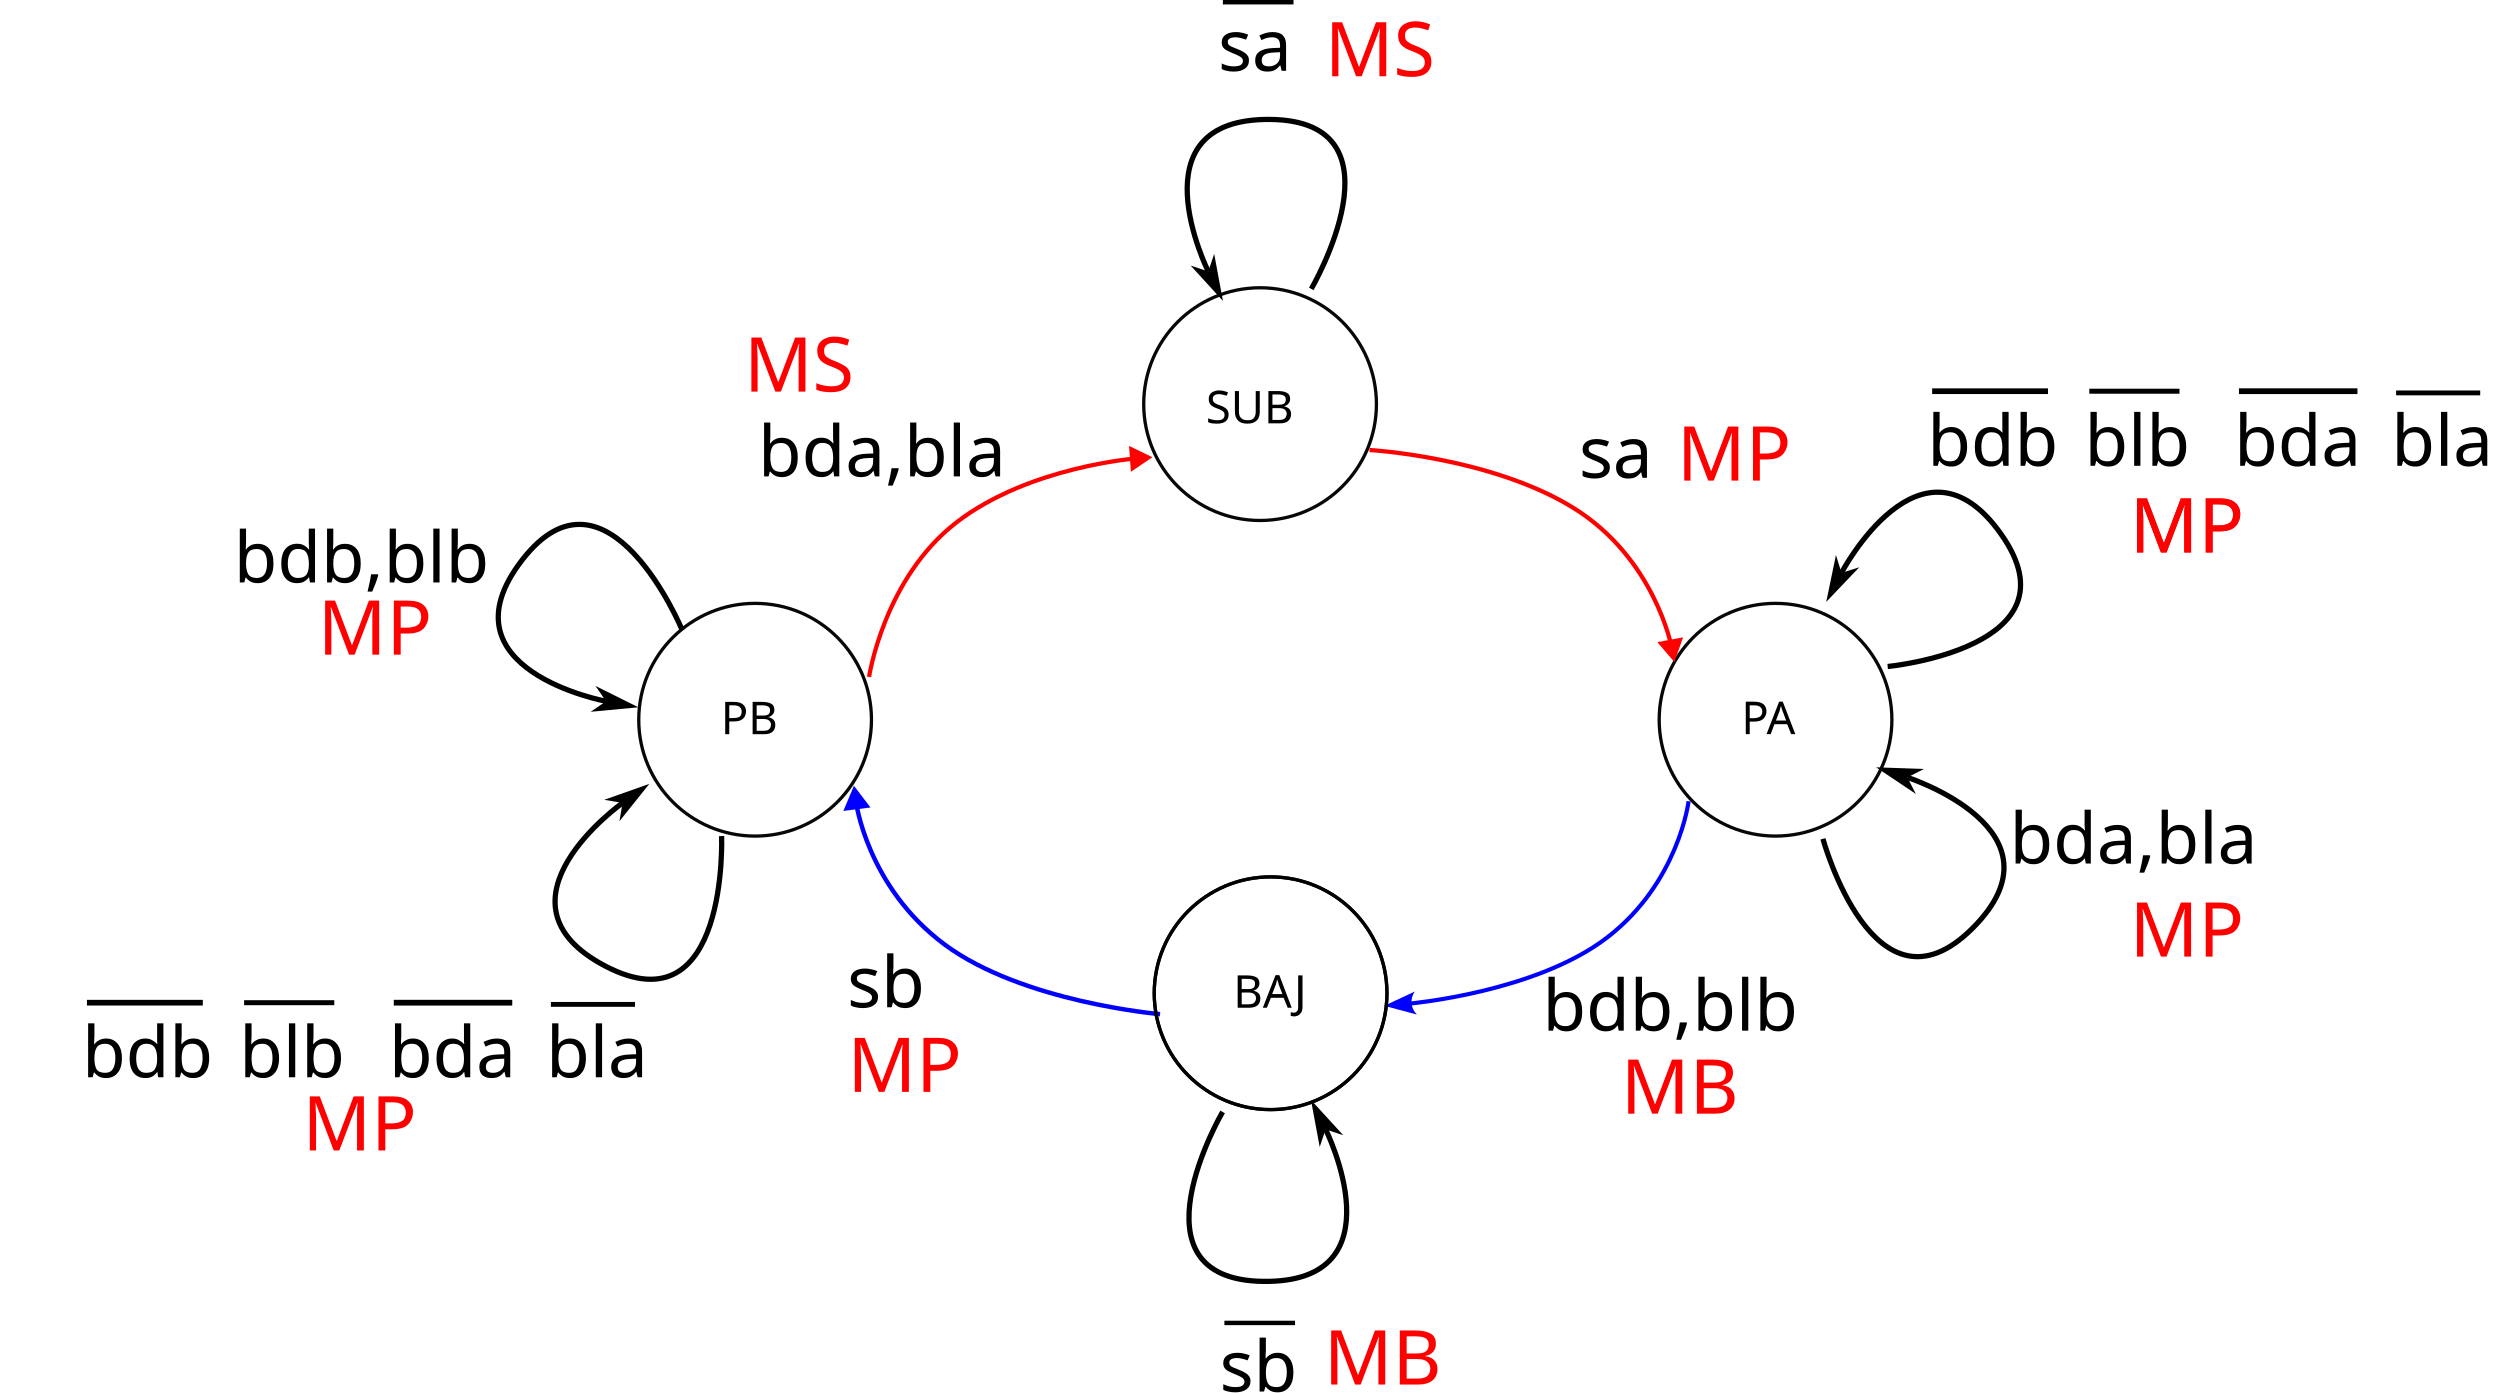
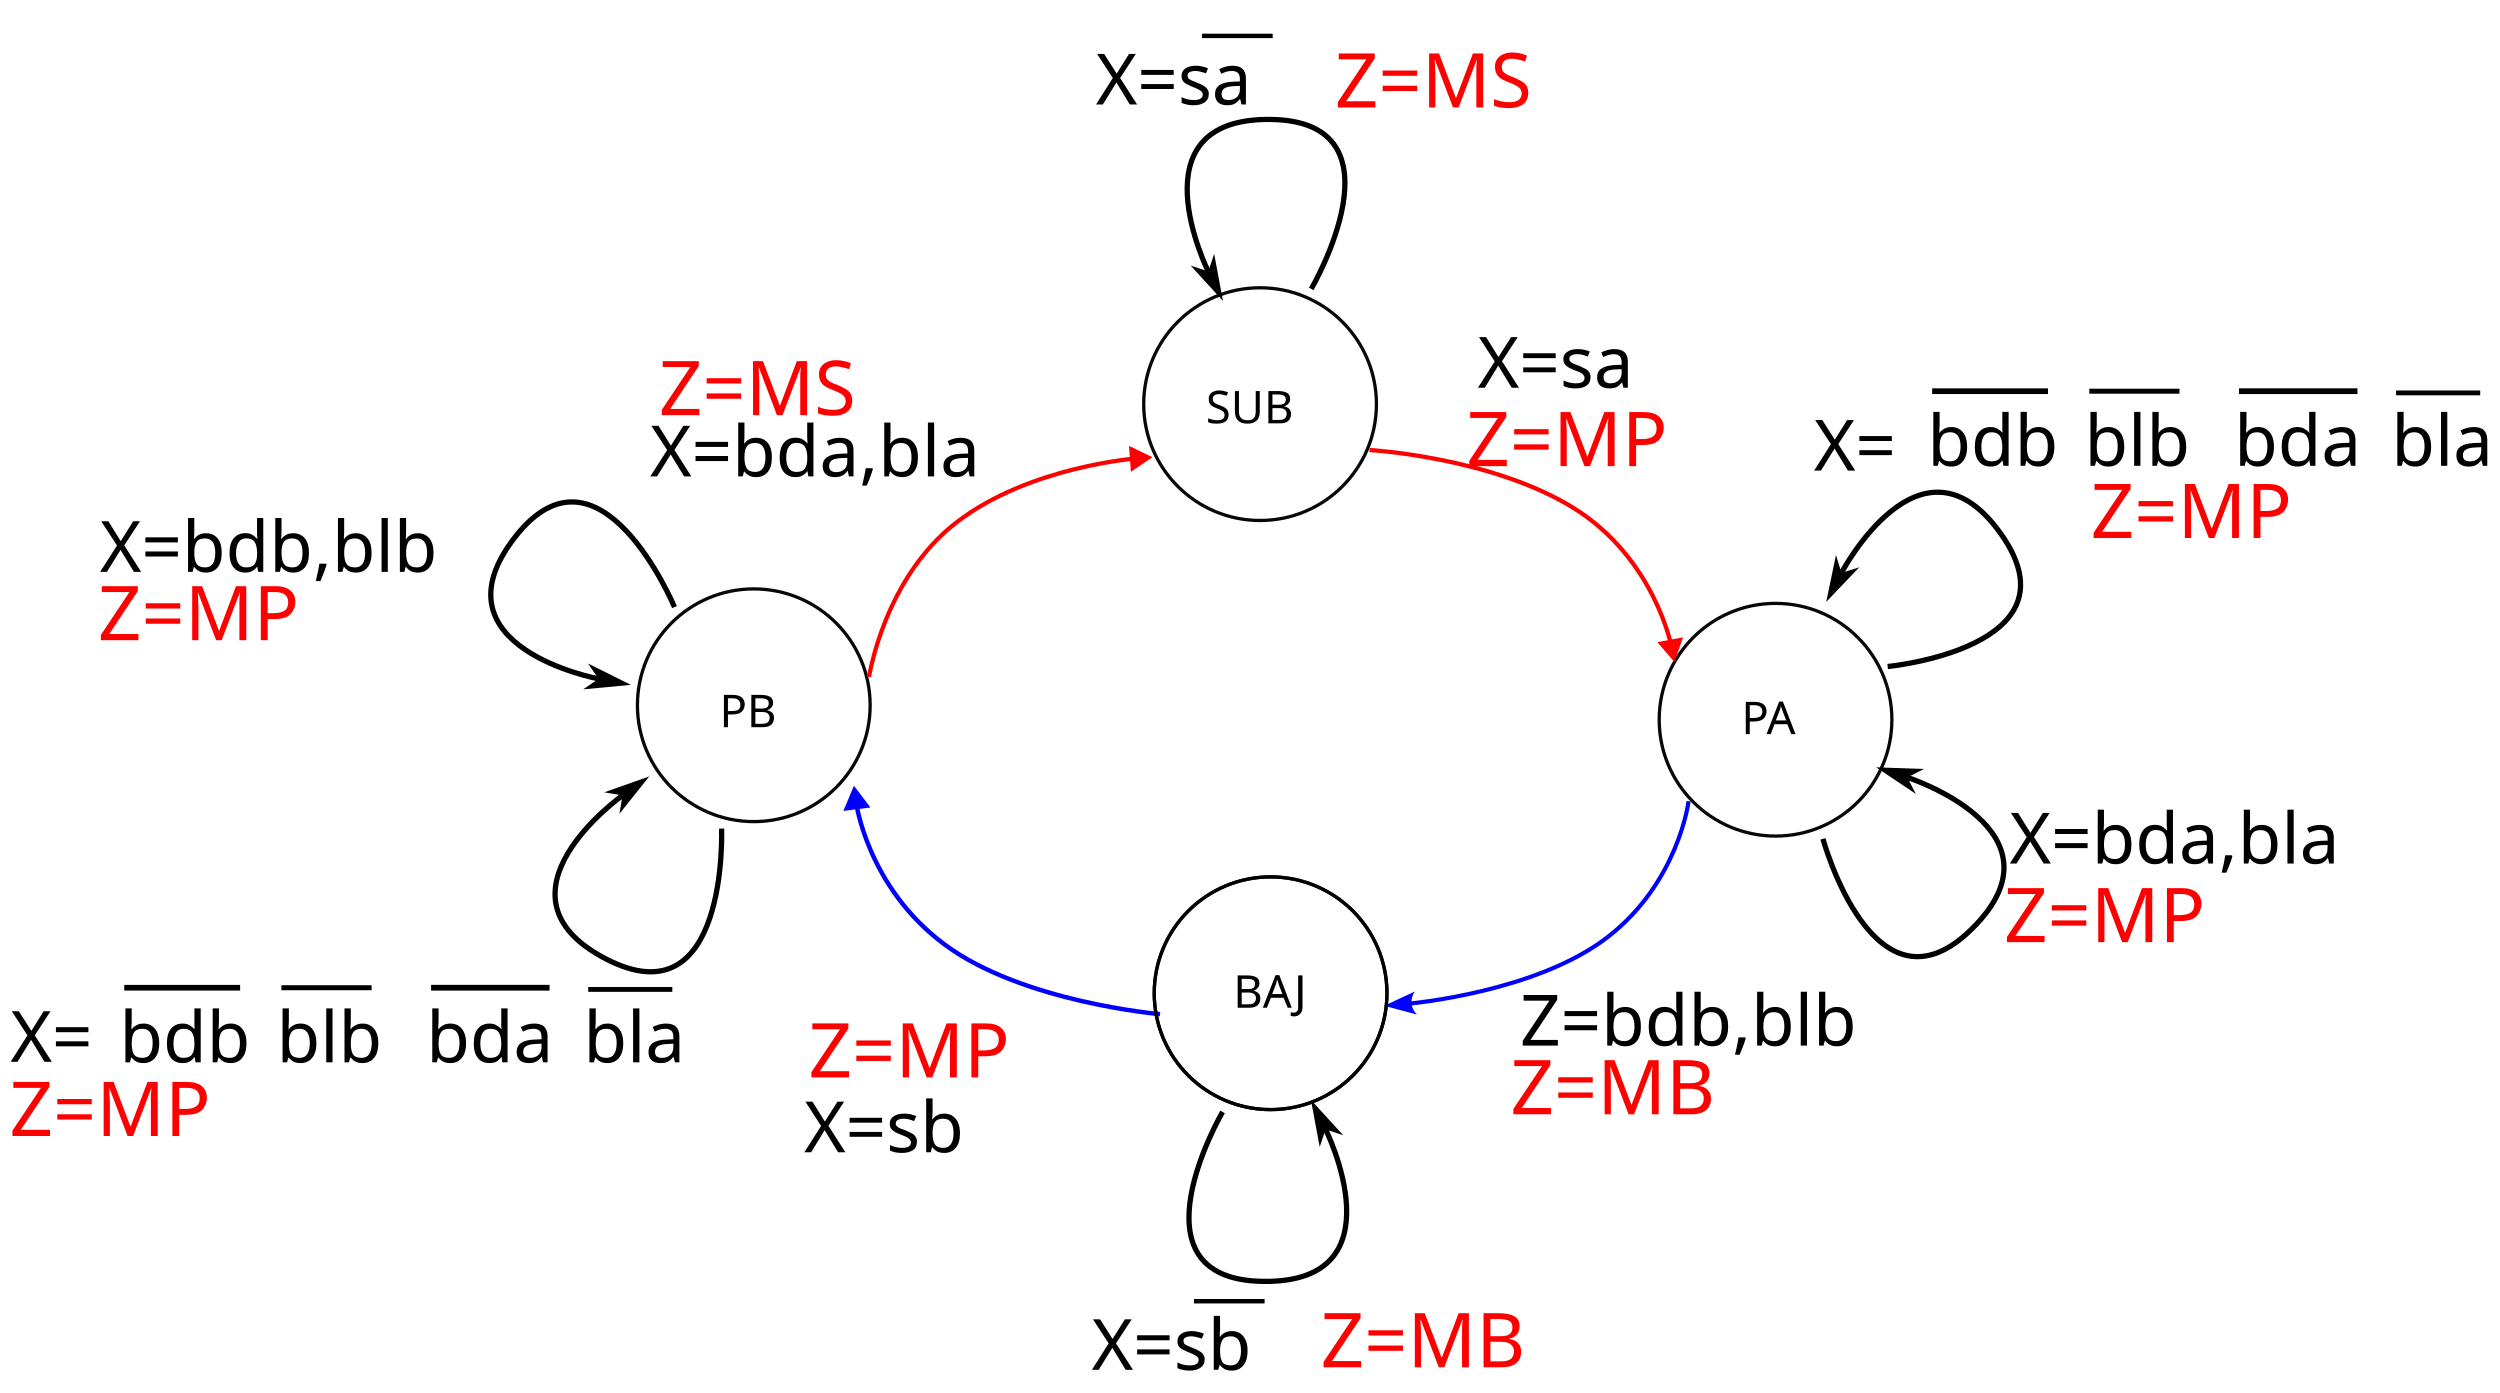
<svg xmlns="http://www.w3.org/2000/svg" width="176.783mm" height="98.472mm" viewBox="0 0 176.783 98.472" version="1.1" id="svg5">
  <defs id="defs2">
    <marker style="overflow:visible" id="marker2710" refX="0" refY="0" orient="auto-start-reverse" markerWidth="5.324" markerHeight="6.155" viewBox="0 0 5.324 6.155" preserveAspectRatio="xMidYMid">
      <path transform="scale(0.5)" style="fill:context-stroke;fill-rule:evenodd;stroke:context-stroke;stroke-width:1pt" d="M 5.77,0 -2.88,5 V -5 Z" id="path2708" />
    </marker>
    <marker style="overflow:visible" id="Arrow2" refX="0" refY="0" orient="auto-start-reverse" markerWidth="7.7" markerHeight="5.6" viewBox="0 0 7.7 5.6" preserveAspectRatio="xMidYMid">
      <path transform="scale(0.7)" d="M -2,-4 9,0 -2,4 c 2,-2.33 2,-5.66 0,-8 z" style="fill:context-stroke;fill-rule:evenodd;stroke:none" id="arrow2L" />
    </marker>
    <marker style="overflow:visible" id="TriangleStart" refX="0" refY="0" orient="auto-start-reverse" markerWidth="5.324" markerHeight="6.155" viewBox="0 0 5.324 6.155" preserveAspectRatio="xMidYMid">
      <path transform="scale(0.5)" style="fill:context-stroke;fill-rule:evenodd;stroke:context-stroke;stroke-width:1pt" d="M 5.77,0 -2.88,5 V -5 Z" id="path135" />
    </marker>
    <rect x="280.152" y="580.85" width="61.556" height="24.515" id="rect1485" />
    <rect x="128.553" y="702.914" width="115.713" height="38.465" id="rect1446" />
    <marker style="overflow:visible" id="Arrow1L" refX="0" refY="0" orient="auto-start-reverse" markerWidth="8.75" markerHeight="5" viewBox="0 0 8.75 5" preserveAspectRatio="xMidYMid">
      <path style="fill:context-stroke;fill-rule:evenodd;stroke:none" d="M 0,0 5,-5 -12.5,0 5,5 Z" id="arrow1L" transform="scale(-0.5)" />
    </marker>
-     <rect x="280.152" y="580.85" width="61.556" height="24.515" id="rect1499" />
+     <rect x="280.152" y="580.85" width="98.123" height="24.515" id="rect1499" />
    <rect x="128.553" y="702.914" width="115.713" height="38.465" id="rect2251" />
    <rect x="128.553" y="702.914" width="132.599" height="21.755" id="rect7275" />
-     <rect x="280.152" y="580.85" width="61.556" height="24.515" id="rect7757" />
+     <rect x="280.152" y="580.85" width="92.023" height="22.013" id="rect7757" />
    <rect x="128.553" y="702.914" width="140.944" height="38.465" id="rect7808" />
  </defs>
  <g id="layer1" transform="translate(-8.257693,-95.24481)">
-     <g id="g403" transform="matrix(1.405803,0,0,1.405803,29.87001,-42.42285)">
-       <circle style="opacity:1;vector-effect:none;fill:none;fill-opacity:0.999;fill-rule:evenodd;stroke:#000000;stroke-width:0.166;stroke-linecap:butt;stroke-linejoin:miter;stroke-miterlimit:4;stroke-dasharray:none;stroke-dashoffset:0;stroke-opacity:0.972" id="path234" cx="22.609" cy="134.131" r="5.853" />
-       <text xml:space="preserve" style="font-style:normal;font-weight:normal;font-size:2.283px;line-height:1.25;font-family:sans-serif;letter-spacing:0px;word-spacing:0px;fill:#000000;fill-opacity:1;stroke:none;stroke-width:0.143" x="20.888" y="134.857" id="text290">
-         <tspan id="tspan288" style="stroke-width:0.143" x="20.888" y="134.857">PB</tspan>
+     <g id="g403" transform="matrix(1.405803,0,0,1.405803,27.13086,-43.44591)">
+       <circle style="opacity:1;vector-effect:none;fill:none;fill-opacity:0.999;fill-rule:evenodd;stroke:#000000;stroke-width:0.166;stroke-linecap:butt;stroke-linejoin:miter;stroke-miterlimit:4;stroke-dasharray:none;stroke-dashoffset:0;stroke-opacity:0.972" id="path234" cx="24.491" cy="134.131" r="5.853" />
+       <text xml:space="preserve" style="font-style:normal;font-weight:normal;font-size:2.283px;line-height:1.25;font-family:sans-serif;letter-spacing:0px;word-spacing:0px;fill:#000000;fill-opacity:1;stroke:none;stroke-width:0.143" x="22.77" y="135.234" id="text290">
+         <tspan id="tspan288" style="stroke-width:0.143" x="22.77" y="135.234">PB</tspan>
      </text>
-       <text xml:space="preserve" style="font-style:normal;font-weight:normal;font-size:3.81px;line-height:1.25;font-family:sans-serif;letter-spacing:0px;word-spacing:0px;fill:#000000;fill-opacity:1;stroke:none;stroke-width:0.238" x="0.604" y="130.862" id="text4760">
-         <tspan id="tspan4758" style="fill:#ff0000;stroke-width:0.238" x="0.604" y="130.862">MP</tspan>
+       <text xml:space="preserve" style="font-style:normal;font-weight:normal;font-size:3.81px;line-height:1.25;font-family:sans-serif;letter-spacing:0px;word-spacing:0px;fill:#000000;fill-opacity:1;stroke:none;stroke-width:0.238" x="-8.491" y="130.862" id="text4760">
+         <tspan id="tspan4758" style="fill:#ff0000;stroke-width:0.238" x="-8.491" y="130.862">Z=MP</tspan>
      </text>
      <text xml:space="preserve" style="font-style:normal;font-weight:normal;font-size:3.81px;line-height:1.25;font-family:sans-serif;letter-spacing:0px;word-spacing:0px;fill:#000000;fill-opacity:1;stroke:none;stroke-width:0.238" x="27.25" y="152.852" id="text4768">
-         <tspan id="tspan4766" style="fill:#ff0000;stroke-width:0.238" x="27.25" y="152.852">MP</tspan>
+         <tspan id="tspan4766" style="fill:#ff0000;stroke-width:0.238" x="27.25" y="152.852">Z=MP</tspan>
      </text>
-       <text xml:space="preserve" style="font-style:normal;font-weight:normal;font-size:3.81px;line-height:1.25;font-family:sans-serif;letter-spacing:0px;word-spacing:0px;fill:#000000;fill-opacity:1;stroke:none;stroke-width:0.238" x="68.974" y="122.099" id="text4772">
-         <tspan id="tspan4770" style="fill:#ff0000;stroke-width:0.238" x="68.974" y="122.099">MP</tspan>
+       <text xml:space="preserve" style="font-style:normal;font-weight:normal;font-size:3.81px;line-height:1.25;font-family:sans-serif;letter-spacing:0px;word-spacing:0px;fill:#000000;fill-opacity:1;stroke:none;stroke-width:0.238" x="60.338" y="122.099" id="text4772">
+         <tspan id="tspan4770" style="fill:#ff0000;stroke-width:0.238" x="60.338" y="122.099">Z=MP</tspan>
      </text>
      <text xml:space="preserve" style="font-style:normal;font-weight:normal;font-size:3.81px;line-height:1.25;font-family:sans-serif;letter-spacing:0px;word-spacing:0px;fill:#000000;fill-opacity:1;stroke:none;stroke-width:0.238" x="91.748" y="125.717" id="text4776">
-         <tspan id="tspan4774" style="fill:#ff0000;stroke-width:0.238" x="91.748" y="125.717">MP</tspan>
+         <tspan id="tspan4774" style="fill:#ff0000;stroke-width:0.238" x="91.748" y="125.717">Z=MP</tspan>
      </text>
-       <text xml:space="preserve" style="font-style:normal;font-weight:normal;font-size:3.81px;line-height:1.25;font-family:sans-serif;letter-spacing:0px;word-spacing:0px;fill:#000000;fill-opacity:1;stroke:none;stroke-width:0.238" x="91.748" y="125.717" id="text4780">
-         <tspan id="tspan4778" style="fill:#ff0000;stroke-width:0.238" x="91.748" y="125.717">MP</tspan>
+       <text xml:space="preserve" style="font-style:normal;font-weight:normal;font-size:3.81px;line-height:1.25;font-family:sans-serif;letter-spacing:0px;word-spacing:0px;fill:#000000;fill-opacity:1;stroke:none;stroke-width:0.238" x="87.388" y="146.043" id="text4784">
+         <tspan id="tspan4782" style="fill:#ff0000;stroke-width:0.238" x="87.388" y="146.043">Z=MP</tspan>
      </text>
-       <text xml:space="preserve" style="font-style:normal;font-weight:normal;font-size:3.81px;line-height:1.25;font-family:sans-serif;letter-spacing:0px;word-spacing:0px;fill:#000000;fill-opacity:1;stroke:none;stroke-width:0.238" x="91.748" y="146.043" id="text4784">
-         <tspan id="tspan4782" style="fill:#ff0000;stroke-width:0.238" x="91.748" y="146.043">MP</tspan>
+       <text xml:space="preserve" style="font-style:normal;font-weight:normal;font-size:3.81px;line-height:1.25;font-family:sans-serif;letter-spacing:0px;word-spacing:0px;fill:#000000;fill-opacity:1;stroke:none;stroke-width:0.238" x="62.56" y="154.701" id="text4788">
+         <tspan id="tspan4786" style="fill:#ff0000;stroke-width:0.238" x="62.56" y="154.701">Z=MB</tspan>
      </text>
-       <text xml:space="preserve" style="font-style:normal;font-weight:normal;font-size:3.81px;line-height:1.25;font-family:sans-serif;letter-spacing:0px;word-spacing:0px;fill:#000000;fill-opacity:1;stroke:none;stroke-width:0.238" x="66.151" y="153.948" id="text4788">
-         <tspan id="tspan4786" style="fill:#ff0000;stroke-width:0.238" x="66.151" y="153.948">MB</tspan>
+       <text xml:space="preserve" style="font-style:normal;font-weight:normal;font-size:3.81px;line-height:1.25;font-family:sans-serif;letter-spacing:0px;word-spacing:0px;fill:#000000;fill-opacity:1;stroke:none;stroke-width:0.238" x="19.724" y="119.542" id="text4792">
+         <tspan id="tspan4790" style="fill:#ff0000;stroke-width:0.238" x="19.724" y="119.542">Z=MS</tspan>
      </text>
-       <text xml:space="preserve" style="font-style:normal;font-weight:normal;font-size:3.81px;line-height:1.25;font-family:sans-serif;letter-spacing:0px;word-spacing:0px;fill:#000000;fill-opacity:1;stroke:none;stroke-width:0.238" x="22.046" y="117.627" id="text4792">
-         <tspan id="tspan4790" style="fill:#ff0000;stroke-width:0.238" x="22.046" y="117.627">MS</tspan>
+       <text xml:space="preserve" style="font-style:normal;font-weight:normal;font-size:3.81px;line-height:1.25;font-family:sans-serif;letter-spacing:0px;word-spacing:0px;fill:#000000;fill-opacity:1;stroke:none;stroke-width:0.238" x="53.728" y="104.065" id="text4796">
+         <tspan id="tspan4794" style="fill:#ff0000;stroke-width:0.238" x="53.728" y="104.065">Z=MS</tspan>
      </text>
-       <text xml:space="preserve" style="font-style:normal;font-weight:normal;font-size:3.81px;line-height:1.25;font-family:sans-serif;letter-spacing:0px;word-spacing:0px;fill:#000000;fill-opacity:1;stroke:none;stroke-width:0.238" x="51.262" y="101.767" id="text4796">
-         <tspan id="tspan4794" style="fill:#ff0000;stroke-width:0.238" x="51.262" y="101.767">MS</tspan>
+       <text xml:space="preserve" style="font-style:normal;font-weight:normal;font-size:3.81px;line-height:1.25;font-family:sans-serif;letter-spacing:0px;word-spacing:0px;fill:#000000;fill-opacity:1;stroke:none;stroke-width:0.238" x="53.012" y="167.427" id="text4800">
+         <tspan id="tspan4798" style="fill:#ff0000;stroke-width:0.238" x="53.012" y="167.427">Z=MB</tspan>
      </text>
-       <text xml:space="preserve" style="font-style:normal;font-weight:normal;font-size:3.81px;line-height:1.25;font-family:sans-serif;letter-spacing:0px;word-spacing:0px;fill:#000000;fill-opacity:1;stroke:none;stroke-width:0.238" x="51.21" y="167.572" id="text4800">
-         <tspan id="tspan4798" style="fill:#ff0000;stroke-width:0.238" x="51.21" y="167.572">MB</tspan>
-       </text>
-       <text xml:space="preserve" style="font-style:normal;font-weight:normal;font-size:3.81px;line-height:1.25;font-family:sans-serif;letter-spacing:0px;word-spacing:0px;fill:#000000;fill-opacity:1;stroke:none;stroke-width:0.238" x="-0.166" y="155.799" id="text4804">
-         <tspan id="tspan4802" style="fill:#ff0000;stroke-width:0.238" x="-0.166" y="155.799">MP</tspan>
+       <text xml:space="preserve" style="font-style:normal;font-weight:normal;font-size:3.81px;line-height:1.25;font-family:sans-serif;letter-spacing:0px;word-spacing:0px;fill:#000000;fill-opacity:1;stroke:none;stroke-width:0.238" x="-12.942" y="155.799" id="text4804">
+         <tspan id="tspan4802" style="fill:#ff0000;stroke-width:0.238" x="-12.942" y="155.799">Z=MP</tspan>
      </text>
    </g>
-     <g id="g411" transform="translate(51.32919)">
-       <g id="g7219" transform="matrix(1.184888,0,0,1.184888,8.558303,-17.60959)">
-         <circle style="opacity:1;vector-effect:none;fill:none;fill-opacity:0.999;fill-rule:evenodd;stroke:#000000;stroke-width:0.197;stroke-linecap:butt;stroke-linejoin:miter;stroke-miterlimit:4;stroke-dasharray:none;stroke-dashoffset:0;stroke-opacity:0.972" id="circle405" cx="62.389" cy="138.197" r="6.944" />
-         <text xml:space="preserve" style="font-style:normal;font-weight:normal;font-size:2.709px;line-height:1.25;font-family:sans-serif;letter-spacing:0px;word-spacing:0px;fill:#000000;fill-opacity:1;stroke:none;stroke-width:0.169" x="60.348" y="139.059" id="text409">
-           <tspan id="tspan407" style="stroke-width:0.169" x="60.348" y="139.059">PA</tspan>
-         </text>
-         <path style="fill:none;stroke:#000000;stroke-width:0.314px;stroke-linecap:butt;stroke-linejoin:miter;stroke-opacity:1;marker-end:url(#Arrow1L)" d="m 29.391,161.604 c 0,0 -5.855,10.015 2.432,10.113 8.286,0.098 3.715,-9.074 3.715,-9.074" id="path541" />
-         <path style="fill:none;stroke:#000000;stroke-width:0.314px;stroke-linecap:butt;stroke-linejoin:miter;stroke-opacity:1;marker-end:url(#Arrow1L)" d="m -2.874,132.816 c 0,0 -4.467,-10.706 -9.537,-4.152 -5.07,6.555 5.004,8.432 5.004,8.432" id="path1432" />
-         <path style="fill:none;stroke:#000000;stroke-width:0.314px;stroke-linecap:butt;stroke-linejoin:miter;stroke-opacity:1;marker-end:url(#Arrow1L)" d="m 34.682,112.486 c 0,0 5.855,-10.015 -2.432,-10.113 -8.286,-0.098 -3.715,9.074 -3.715,9.074" id="path1436" />
-         <path style="fill:none;stroke:#000000;stroke-width:0.314px;stroke-linecap:butt;stroke-linejoin:miter;stroke-opacity:1;marker-end:url(#Arrow1L)" d="m 69.08,135.022 c 0,0 11.547,-1.114 6.777,-7.89 -4.77,-6.776 -9.532,2.298 -9.532,2.298" id="path1440" />
-         <text xml:space="preserve" transform="matrix(0.2645833,0,0,0.2645833,-63.6352,-59.71814)" id="text1444" style="font-style:normal;font-weight:normal;font-size:16px;line-height:1.25;font-family:sans-serif;letter-spacing:0px;word-spacing:0px;white-space:pre;shape-inside:url(#rect1446);display:inline;fill:#000000;fill-opacity:1;stroke:none">
-           <tspan x="128.553" y="717.07" id="tspan4922">bdb,blb</tspan>
-         </text>
-         <g id="g1465" transform="translate(29.10418,1.5875)">
-           <text xml:space="preserve" style="font-style:normal;font-weight:normal;font-size:4.233px;line-height:1.25;font-family:sans-serif;letter-spacing:0px;word-spacing:0px;fill:#000000;fill-opacity:1;stroke:none;stroke-width:0.265" x="0.014" y="97.884" id="text1458">
-             <tspan id="tspan1456" style="stroke-width:0.265" x="0.014" y="97.884">sa</tspan>
-           </text>
-           <path style="fill:none;stroke:#000000;stroke-width:0.265px;stroke-linecap:butt;stroke-linejoin:miter;stroke-opacity:1" d="M 0.302,93.79 H 4.518" id="path1460" />
-         </g>
-         <g id="g2805" transform="translate(0,1.5875)">
-           <text xml:space="preserve" style="font-style:normal;font-weight:normal;font-size:4.233px;line-height:1.25;font-family:sans-serif;letter-spacing:0px;word-spacing:0px;fill:#000000;fill-opacity:1;stroke:none;stroke-width:0.265" x="29.21" y="176.704" id="text1469">
-             <tspan id="tspan1467" style="stroke-width:0.265" x="29.21" y="176.704">sb</tspan>
-           </text>
-           <path style="fill:none;stroke:#000000;stroke-width:0.265px;stroke-linecap:butt;stroke-linejoin:miter;stroke-opacity:1" d="m 29.498,172.609 h 4.216" id="path1471" />
-         </g>
-         <text xml:space="preserve" style="font-style:normal;font-weight:normal;font-size:4.233px;line-height:1.25;font-family:sans-serif;letter-spacing:0px;word-spacing:0px;fill:#000000;fill-opacity:1;stroke:none;stroke-width:0.265" x="6.985" y="155.363" id="text1477">
-           <tspan id="tspan1475" style="stroke-width:0.265" x="6.985" y="155.363">sb</tspan>
-         </text>
-         <text xml:space="preserve" style="font-style:normal;font-weight:normal;font-size:4.233px;line-height:1.25;font-family:sans-serif;letter-spacing:0px;word-spacing:0px;fill:#000000;fill-opacity:1;stroke:none;stroke-width:0.265" x="50.656" y="123.758" id="text1481">
-           <tspan id="tspan1479" style="stroke-width:0.265" x="50.656" y="123.758">sa</tspan>
-         </text>
-         <text xml:space="preserve" transform="matrix(0.2645833,0,0,0.2645833,-72.4571,-33.75129)" id="text1497" style="font-style:normal;font-weight:normal;font-size:16px;line-height:1.25;font-family:sans-serif;letter-spacing:0px;word-spacing:0px;white-space:pre;shape-inside:url(#rect1499);display:inline;fill:#000000;fill-opacity:1;stroke:none">
-           <tspan x="280.152" y="595.006" id="tspan4924">bda,bla</tspan>
-         </text>
-         <text xml:space="preserve" transform="matrix(0.2645833,0,0,0.2645833,42.34327,-42.94468)" id="text2249" style="font-style:normal;font-weight:normal;font-size:16px;line-height:1.25;font-family:sans-serif;letter-spacing:0px;word-spacing:0px;white-space:pre;shape-inside:url(#rect2251);display:inline;fill:#000000;fill-opacity:1;stroke:none">
-           <tspan x="128.553" y="717.07" id="tspan4926">bda,bla</tspan>
-         </text>
-         <path style="fill:none;stroke:#fe0000;stroke-width:0.252;stroke-linecap:butt;stroke-linejoin:miter;stroke-dasharray:none;stroke-opacity:1;marker-end:url(#TriangleStart)" d="m 8.291,135.645 c 0,0 0.888,-5.901 5.24,-9.242 4.352,-3.341 10.777,-3.807 10.777,-3.807" id="path2335" />
-         <path style="fill:none;stroke:#0100fe;stroke-width:0.265;stroke-linecap:butt;stroke-linejoin:miter;stroke-dasharray:none;stroke-opacity:1;marker-end:url(#TriangleStart)" d="m 25.658,155.769 c 0,0 -8.208,-0.704 -12.855,-4.154 -4.647,-3.45 -5.295,-8.543 -5.295,-8.543" id="path2519" />
-         <path style="fill:none;stroke:#0000ff;stroke-width:0.247;stroke-linecap:butt;stroke-linejoin:miter;stroke-dasharray:none;stroke-opacity:1;marker-start:url(#Arrow2)" d="m 40.582,155.134 c 0,0 7.516,-0.669 11.771,-3.949 4.255,-3.28 4.848,-8.123 4.848,-8.123" id="path2532" />
-         <path style="fill:none;stroke:#fe0000;stroke-width:0.254;stroke-linecap:butt;stroke-linejoin:miter;stroke-dasharray:none;stroke-opacity:1;marker-start:url(#marker2710)" d="m 56.186,133.867 c 0,0 -0.999,-5.321 -5.898,-8.334 -4.898,-3.013 -12.13,-3.433 -12.13,-3.433" id="path2534" />
-         <path style="fill:none;stroke:#000000;stroke-width:0.314px;stroke-linecap:butt;stroke-linejoin:miter;stroke-opacity:1;marker-end:url(#Arrow1L)" d="m -0.509,145.141 c 0,0 0.446,11.592 -6.91,7.775 -7.355,-3.818 0.998,-9.754 0.998,-9.754" id="path7269" />
-         <text xml:space="preserve" transform="matrix(0.2645833,0,0,0.2645833,-25.64129,-0.6758121)" id="text7755" style="font-style:normal;font-weight:normal;font-size:16px;line-height:1.25;font-family:sans-serif;letter-spacing:0px;word-spacing:0px;white-space:pre;shape-inside:url(#rect7757);display:inline;fill:#000000;fill-opacity:1;stroke:none">
-           <tspan x="280.152" y="595.006" id="tspan4928">bdb,blb</tspan>
-         </text>
-         <path style="fill:none;stroke:#000000;stroke-width:0.314px;stroke-linecap:butt;stroke-linejoin:miter;stroke-opacity:1;marker-end:url(#Arrow1L)" d="m 65.217,145.307 c 0,0 3.063,11.189 8.928,5.336 5.866,-5.853 -3.886,-9.002 -3.886,-9.002" id="path7834" />
-         <g id="g13799" transform="translate(-0.4465965,-4.019368)">
-           <text xml:space="preserve" style="font-style:normal;font-weight:normal;font-size:4.233px;line-height:1.25;font-family:sans-serif;letter-spacing:0px;word-spacing:0px;fill:#000000;fill-opacity:1;stroke:none;stroke-width:0.265" x="-38.226" y="163.554" id="text13443">
-             <tspan id="tspan13441" style="stroke-width:0.265" x="-38.226" y="163.554">bdb</tspan>
-           </text>
-           <path style="fill:none;stroke:#000000;stroke-width:0.339px;stroke-linecap:butt;stroke-linejoin:miter;stroke-opacity:1" d="m -37.938,159.104 h 6.915" id="path13445" />
-           <text xml:space="preserve" style="font-style:normal;font-weight:normal;font-size:4.233px;line-height:1.25;font-family:sans-serif;letter-spacing:0px;word-spacing:0px;fill:#000000;fill-opacity:1;stroke:none;stroke-width:0.265" x="-28.847" y="163.554" id="text13551">
-             <tspan id="tspan13549" style="stroke-width:0.265" x="-28.847" y="163.554">blb</tspan>
-           </text>
-           <path style="fill:none;stroke:#000000;stroke-width:0.299px;stroke-linecap:butt;stroke-linejoin:miter;stroke-opacity:1" d="m -28.559,159.104 h 5.382" id="path13553" />
-           <text xml:space="preserve" style="font-style:normal;font-weight:normal;font-size:4.233px;line-height:1.25;font-family:sans-serif;letter-spacing:0px;word-spacing:0px;fill:#000000;fill-opacity:1;stroke:none;stroke-width:0.265" x="-19.915" y="163.554" id="text13559">
-             <tspan id="tspan13557" style="stroke-width:0.265" x="-19.915" y="163.554">bda</tspan>
-           </text>
-           <path style="fill:none;stroke:#000000;stroke-width:0.343px;stroke-linecap:butt;stroke-linejoin:miter;stroke-opacity:1" d="m -19.627,159.104 h 7.071" id="path13561" />
-           <text xml:space="preserve" style="font-style:normal;font-weight:normal;font-size:4.233px;line-height:1.25;font-family:sans-serif;letter-spacing:0px;word-spacing:0px;fill:#000000;fill-opacity:1;stroke:none;stroke-width:0.265" x="-10.537" y="163.554" id="text13567">
-             <tspan id="tspan13565" style="stroke-width:0.265" x="-10.537" y="163.554">bla</tspan>
-           </text>
-           <path style="fill:none;stroke:#000000;stroke-width:0.289px;stroke-linecap:butt;stroke-linejoin:miter;stroke-opacity:1" d="m -10.249,159.205 h 5.019" id="path13569" />
-         </g>
-         <g id="g13825" transform="translate(109.6733,-40.51244)">
-           <text xml:space="preserve" style="font-style:normal;font-weight:normal;font-size:4.233px;line-height:1.25;font-family:sans-serif;letter-spacing:0px;word-spacing:0px;fill:#000000;fill-opacity:1;stroke:none;stroke-width:0.265" x="-38.226" y="163.554" id="text13803">
-             <tspan id="tspan13801" style="stroke-width:0.265" x="-38.226" y="163.554">bdb</tspan>
-           </text>
-           <path style="fill:none;stroke:#000000;stroke-width:0.339px;stroke-linecap:butt;stroke-linejoin:miter;stroke-opacity:1" d="m -37.938,159.104 h 6.915" id="path13805" />
-           <text xml:space="preserve" style="font-style:normal;font-weight:normal;font-size:4.233px;line-height:1.25;font-family:sans-serif;letter-spacing:0px;word-spacing:0px;fill:#000000;fill-opacity:1;stroke:none;stroke-width:0.265" x="-28.847" y="163.554" id="text13809">
-             <tspan id="tspan13807" style="stroke-width:0.265" x="-28.847" y="163.554">blb</tspan>
-           </text>
-           <path style="fill:none;stroke:#000000;stroke-width:0.299px;stroke-linecap:butt;stroke-linejoin:miter;stroke-opacity:1" d="m -28.559,159.104 h 5.382" id="path13811" />
-           <text xml:space="preserve" style="font-style:normal;font-weight:normal;font-size:4.233px;line-height:1.25;font-family:sans-serif;letter-spacing:0px;word-spacing:0px;fill:#000000;fill-opacity:1;stroke:none;stroke-width:0.265" x="-19.915" y="163.554" id="text13815">
-             <tspan id="tspan13813" style="stroke-width:0.265" x="-19.915" y="163.554">bda</tspan>
-           </text>
-           <path style="fill:none;stroke:#000000;stroke-width:0.343px;stroke-linecap:butt;stroke-linejoin:miter;stroke-opacity:1" d="m -19.627,159.104 h 7.071" id="path13817" />
-           <text xml:space="preserve" style="font-style:normal;font-weight:normal;font-size:4.233px;line-height:1.25;font-family:sans-serif;letter-spacing:0px;word-spacing:0px;fill:#000000;fill-opacity:1;stroke:none;stroke-width:0.265" x="-10.537" y="163.554" id="text13821">
-             <tspan id="tspan13819" style="stroke-width:0.265" x="-10.537" y="163.554">bla</tspan>
-           </text>
-           <path style="fill:none;stroke:#000000;stroke-width:0.289px;stroke-linecap:butt;stroke-linejoin:miter;stroke-opacity:1" d="m -10.249,159.205 h 5.019" id="path13823" />
-         </g>
-       </g>
+     <circle style="vector-effect:none;fill:none;fill-opacity:0.999;fill-rule:evenodd;stroke:#000000;stroke-width:0.233;stroke-linecap:butt;stroke-linejoin:miter;stroke-miterlimit:4;stroke-dasharray:none;stroke-dashoffset:0;stroke-opacity:0.972" id="circle405" cx="133.812" cy="146.139" r="8.227" />
+     <text xml:space="preserve" style="font-style:normal;font-weight:normal;font-size:3.21px;line-height:1.25;font-family:sans-serif;letter-spacing:0px;word-spacing:0px;fill:#000000;fill-opacity:1;stroke:none;stroke-width:0.201" x="131.393" y="147.16" id="text409">
+       <tspan id="tspan407" style="stroke-width:0.201" x="131.393" y="147.16">PA</tspan>
+     </text>
+     <path style="fill:none;stroke:#000000;stroke-width:0.372px;stroke-linecap:butt;stroke-linejoin:miter;stroke-opacity:1;marker-end:url(#Arrow1L)" d="m 94.712,173.873 c 0,0 -6.937,11.867 2.881,11.983 9.818,0.116 4.402,-10.751 4.402,-10.751" id="path541" />
+     <path style="fill:none;stroke:#000000;stroke-width:0.372px;stroke-linecap:butt;stroke-linejoin:miter;stroke-opacity:1;marker-end:url(#Arrow1L)" d="m 55.953,138.175 c 0,0 -5.293,-12.686 -11.3,-4.919 -6.008,7.767 5.929,9.991 5.929,9.991" id="path1432" />
+     <path style="fill:none;stroke:#000000;stroke-width:0.372px;stroke-linecap:butt;stroke-linejoin:miter;stroke-opacity:1;marker-end:url(#Arrow1L)" d="m 100.981,115.674 c 0,0 6.937,-11.867 -2.881,-11.983 -9.818,-0.116 -4.402,10.751 -4.402,10.751" id="path1436" />
+     <path style="fill:none;stroke:#000000;stroke-width:0.372px;stroke-linecap:butt;stroke-linejoin:miter;stroke-opacity:1;marker-end:url(#Arrow1L)" d="m 141.739,142.377 c 0,0 13.682,-1.32 8.031,-9.349 -5.652,-8.029 -11.294,2.722 -11.294,2.722" id="path1440" />
+     <text xml:space="preserve" transform="matrix(0.3135015,0,0,0.3135015,-24.98133,-89.11725)" id="text1444" style="font-style:normal;font-weight:normal;font-size:16px;line-height:1.25;font-family:sans-serif;letter-spacing:0px;word-spacing:0px;white-space:pre;shape-inside:url(#rect1446);display:inline;fill:#000000;fill-opacity:1;stroke:none">
+       <tspan x="128.553" y="717.07" id="tspan2545">X=bdb,blb</tspan>
+     </text>
+     <g id="g1465" transform="matrix(1.184888,0,0,1.184888,85.72433,-13.34741)">
+       <text xml:space="preserve" style="font-style:normal;font-weight:normal;font-size:4.233px;line-height:1.25;font-family:sans-serif;letter-spacing:0px;word-spacing:0px;fill:#000000;fill-opacity:1;stroke:none;stroke-width:0.265" x="0.014" y="97.884" id="text1458">
+         <tspan id="tspan1456" style="stroke-width:0.265" x="0.014" y="97.884">X=sa</tspan>
+       </text>
+       <path style="fill:none;stroke:#000000;stroke-width:0.265px;stroke-linecap:butt;stroke-linejoin:miter;stroke-opacity:1" d="M 6.356,93.79 H 10.573" id="path1460" />
+     </g>
+     <g id="g2805" transform="matrix(1.184888,0,0,1.184888,50.83915,-17.26356)">
+       <text xml:space="preserve" style="font-style:normal;font-weight:normal;font-size:4.233px;line-height:1.25;font-family:sans-serif;letter-spacing:0px;word-spacing:0px;fill:#000000;fill-opacity:1;stroke:none;stroke-width:0.265" x="29.21" y="176.704" id="text1469">
+         <tspan id="tspan1467" style="stroke-width:0.265" x="29.21" y="176.704">X=sb</tspan>
+       </text>
+       <path style="fill:none;stroke:#000000;stroke-width:0.265px;stroke-linecap:butt;stroke-linejoin:miter;stroke-opacity:1" d="m 35.317,172.609 h 4.216" id="path1471" />
+     </g>
+     <text xml:space="preserve" style="font-style:normal;font-weight:normal;font-size:5.016px;line-height:1.25;font-family:sans-serif;letter-spacing:0px;word-spacing:0px;fill:#000000;fill-opacity:1;stroke:none;stroke-width:0.314" x="65.118" y="176.73" id="text1477">
+       <tspan id="tspan1475" style="stroke-width:0.314" x="65.118" y="176.73">X=sb</tspan>
+     </text>
+     <text xml:space="preserve" style="font-style:normal;font-weight:normal;font-size:5.016px;line-height:1.25;font-family:sans-serif;letter-spacing:0px;word-spacing:0px;fill:#000000;fill-opacity:1;stroke:none;stroke-width:0.314" x="112.75" y="122.667" id="text1481">
+       <tspan id="tspan1479" style="stroke-width:0.314" x="112.75" y="122.667">X=sa</tspan>
+     </text>
+     <text xml:space="preserve" transform="matrix(0.3135015,0,0,0.3135015,-33.60352,-57.60108)" id="text1497" style="font-style:normal;font-weight:normal;font-size:16px;line-height:1.25;font-family:sans-serif;letter-spacing:0px;word-spacing:0px;white-space:pre;shape-inside:url(#rect1499);display:inline;fill:#000000;fill-opacity:1;stroke:none">
+       <tspan x="280.152" y="595.006" id="tspan2547">X=bda,bla</tspan>
+     </text>
+     <text xml:space="preserve" transform="matrix(0.3135015,0,0,0.3135015,110.0595,-68.49421)" id="text2249" style="font-style:normal;font-weight:normal;font-size:16px;line-height:1.25;font-family:sans-serif;letter-spacing:0px;word-spacing:0px;white-space:pre;shape-inside:url(#rect2251);display:inline;fill:#000000;fill-opacity:1;stroke:none">
+       <tspan x="128.553" y="717.07" id="tspan2549">X=bda,bla</tspan>
+     </text>
+     <path style="fill:none;stroke:#fe0000;stroke-width:0.299;stroke-linecap:butt;stroke-linejoin:miter;stroke-dasharray:none;stroke-opacity:1;marker-end:url(#TriangleStart)" d="m 69.712,143.115 c 0,0 1.052,-6.992 6.208,-10.951 5.157,-3.959 12.77,-4.511 12.77,-4.511" id="path2335" />
+     <path style="fill:none;stroke:#0100fe;stroke-width:0.314;stroke-linecap:butt;stroke-linejoin:miter;stroke-dasharray:none;stroke-opacity:1;marker-end:url(#TriangleStart)" d="m 90.289,166.959 c 0,0 -9.725,-0.834 -15.232,-4.922 -5.506,-4.088 -6.274,-10.123 -6.274,-10.123" id="path2519" />
+     <path style="fill:none;stroke:#0000ff;stroke-width:0.293;stroke-linecap:butt;stroke-linejoin:miter;stroke-dasharray:none;stroke-opacity:1;marker-start:url(#Arrow2)" d="m 107.972,166.206 c 0,0 8.905,-0.793 13.947,-4.68 5.042,-3.887 5.744,-9.625 5.744,-9.625" id="path2532" />
+     <path style="fill:none;stroke:#fe0000;stroke-width:0.301;stroke-linecap:butt;stroke-linejoin:miter;stroke-dasharray:none;stroke-opacity:1;marker-start:url(#marker2710)" d="m 126.462,141.008 c 0,0 -1.184,-6.305 -6.988,-9.875 -5.804,-3.57 -14.373,-4.067 -14.373,-4.067" id="path2534" />
+     <path style="fill:none;stroke:#000000;stroke-width:0.372px;stroke-linecap:butt;stroke-linejoin:miter;stroke-opacity:1;marker-end:url(#Arrow1L)" d="m 59.284,153.837 c 0,0 0.528,13.736 -8.187,9.212 -8.715,-4.523 1.182,-11.557 1.182,-11.557" id="path7269" />
+     <text xml:space="preserve" transform="matrix(0.3135015,0,0,0.3135015,27.91795,-17.35202)" id="text7755" style="font-style:normal;font-weight:normal;font-size:16px;line-height:1.25;font-family:sans-serif;letter-spacing:0px;word-spacing:0px;white-space:pre;shape-inside:url(#rect7757);display:inline;fill:#000000;fill-opacity:1;stroke:none">
+       <tspan x="280.152" y="595.006" id="tspan2551">Z=bdb,blb</tspan>
+     </text>
+     <path style="fill:none;stroke:#000000;stroke-width:0.372px;stroke-linecap:butt;stroke-linejoin:miter;stroke-opacity:1;marker-end:url(#Arrow1L)" d="m 137.162,154.563 c 0,0 3.629,13.258 10.579,6.322 6.95,-6.936 -4.605,-10.666 -4.605,-10.666" id="path7834" />
+     <g id="g13799" transform="matrix(1.184888,0,0,1.184888,61.99604,-23.43042)">
+       <text xml:space="preserve" style="font-style:normal;font-weight:normal;font-size:4.233px;line-height:1.25;font-family:sans-serif;letter-spacing:0px;word-spacing:0px;fill:#000000;fill-opacity:1;stroke:none;stroke-width:0.265" x="-38.226" y="163.554" id="text13443">
+         <tspan id="tspan13441" style="stroke-width:0.265" x="-38.226" y="163.554">bdb</tspan>
+       </text>
+       <path style="fill:none;stroke:#000000;stroke-width:0.339px;stroke-linecap:butt;stroke-linejoin:miter;stroke-opacity:1" d="m -37.938,159.104 h 6.915" id="path13445" />
+       <text xml:space="preserve" style="font-style:normal;font-weight:normal;font-size:4.233px;line-height:1.25;font-family:sans-serif;letter-spacing:0px;word-spacing:0px;fill:#000000;fill-opacity:1;stroke:none;stroke-width:0.265" x="-28.847" y="163.554" id="text13551">
+         <tspan id="tspan13549" style="stroke-width:0.265" x="-28.847" y="163.554">blb</tspan>
+       </text>
+       <path style="fill:none;stroke:#000000;stroke-width:0.299px;stroke-linecap:butt;stroke-linejoin:miter;stroke-opacity:1" d="m -28.559,159.104 h 5.382" id="path13553" />
+       <text xml:space="preserve" style="font-style:normal;font-weight:normal;font-size:4.233px;line-height:1.25;font-family:sans-serif;letter-spacing:0px;word-spacing:0px;fill:#000000;fill-opacity:1;stroke:none;stroke-width:0.265" x="-19.915" y="163.554" id="text13559">
+         <tspan id="tspan13557" style="stroke-width:0.265" x="-19.915" y="163.554">bda</tspan>
+       </text>
+       <path style="fill:none;stroke:#000000;stroke-width:0.343px;stroke-linecap:butt;stroke-linejoin:miter;stroke-opacity:1" d="m -19.627,159.104 h 7.071" id="path13561" />
+       <text xml:space="preserve" style="font-style:normal;font-weight:normal;font-size:4.233px;line-height:1.25;font-family:sans-serif;letter-spacing:0px;word-spacing:0px;fill:#000000;fill-opacity:1;stroke:none;stroke-width:0.265" x="-10.537" y="163.554" id="text13567">
+         <tspan id="tspan13565" style="stroke-width:0.265" x="-10.537" y="163.554">bla</tspan>
+       </text>
+       <path style="fill:none;stroke:#000000;stroke-width:0.289px;stroke-linecap:butt;stroke-linejoin:miter;stroke-opacity:1" d="m -10.249,159.205 h 5.019" id="path13569" />
+       <text xml:space="preserve" style="font-style:normal;font-weight:normal;font-size:4.233px;line-height:1.25;font-family:sans-serif;letter-spacing:0px;word-spacing:0px;fill:#000000;fill-opacity:1;stroke:none;stroke-width:0.265" x="-44.73" y="163.527" id="text1547">
+         <tspan id="tspan1545" style="stroke-width:0.265" x="-44.73" y="163.527">X=</tspan>
+       </text>
+       <text xml:space="preserve" style="font-style:normal;font-weight:normal;font-size:4.233px;line-height:1.25;font-family:sans-serif;letter-spacing:0px;word-spacing:0px;fill:#000000;fill-opacity:1;stroke:none;stroke-width:0.265" x="62.9" y="128.246" id="text1555">
+         <tspan id="tspan1553" style="stroke-width:0.265" x="62.9" y="128.246">X=</tspan>
+       </text>
+     </g>
+     <g id="g13825" transform="matrix(1.184888,0,0,1.184888,189.838,-65.61228)">
+       <text xml:space="preserve" style="font-style:normal;font-weight:normal;font-size:4.233px;line-height:1.25;font-family:sans-serif;letter-spacing:0px;word-spacing:0px;fill:#000000;fill-opacity:1;stroke:none;stroke-width:0.265" x="-38.226" y="163.554" id="text13803">
+         <tspan id="tspan13801" style="stroke-width:0.265" x="-38.226" y="163.554">bdb</tspan>
+       </text>
+       <path style="fill:none;stroke:#000000;stroke-width:0.339px;stroke-linecap:butt;stroke-linejoin:miter;stroke-opacity:1" d="m -37.938,159.104 h 6.915" id="path13805" />
+       <text xml:space="preserve" style="font-style:normal;font-weight:normal;font-size:4.233px;line-height:1.25;font-family:sans-serif;letter-spacing:0px;word-spacing:0px;fill:#000000;fill-opacity:1;stroke:none;stroke-width:0.265" x="-28.847" y="163.554" id="text13809">
+         <tspan id="tspan13807" style="stroke-width:0.265" x="-28.847" y="163.554">blb</tspan>
+       </text>
+       <path style="fill:none;stroke:#000000;stroke-width:0.299px;stroke-linecap:butt;stroke-linejoin:miter;stroke-opacity:1" d="m -28.559,159.104 h 5.382" id="path13811" />
+       <text xml:space="preserve" style="font-style:normal;font-weight:normal;font-size:4.233px;line-height:1.25;font-family:sans-serif;letter-spacing:0px;word-spacing:0px;fill:#000000;fill-opacity:1;stroke:none;stroke-width:0.265" x="-19.915" y="163.554" id="text13815">
+         <tspan id="tspan13813" style="stroke-width:0.265" x="-19.915" y="163.554">bda</tspan>
+       </text>
+       <path style="fill:none;stroke:#000000;stroke-width:0.343px;stroke-linecap:butt;stroke-linejoin:miter;stroke-opacity:1" d="m -19.627,159.104 h 7.071" id="path13817" />
+       <text xml:space="preserve" style="font-style:normal;font-weight:normal;font-size:4.233px;line-height:1.25;font-family:sans-serif;letter-spacing:0px;word-spacing:0px;fill:#000000;fill-opacity:1;stroke:none;stroke-width:0.265" x="-10.537" y="163.554" id="text13821">
+         <tspan id="tspan13819" style="stroke-width:0.265" x="-10.537" y="163.554">bla</tspan>
+       </text>
+       <path style="fill:none;stroke:#000000;stroke-width:0.289px;stroke-linecap:butt;stroke-linejoin:miter;stroke-opacity:1" d="m -10.249,159.205 h 5.019" id="path13823" />
    </g>
    <g id="g419" transform="matrix(1.405803,0,0,1.405803,65.57742,-64.73997)">
      <circle style="opacity:1;vector-effect:none;fill:none;fill-opacity:0.999;fill-rule:evenodd;stroke:#000000;stroke-width:0.166;stroke-linecap:butt;stroke-linejoin:miter;stroke-miterlimit:4;stroke-dasharray:none;stroke-dashoffset:0;stroke-opacity:0.972" id="circle413" cx="22.609" cy="134.131" r="5.853" />
      <text xml:space="preserve" style="font-style:normal;font-weight:normal;font-size:2.283px;line-height:1.25;font-family:sans-serif;letter-spacing:0px;word-spacing:0px;fill:#000000;fill-opacity:1;stroke:none;stroke-width:0.143" x="19.887" y="135.096" id="text417">
        <tspan id="tspan415" style="stroke-width:0.143" x="19.887" y="135.096">SUB</tspan>
      </text>
    </g>
    <g id="g427" transform="matrix(1.405803,0,0,1.405803,66.32133,-23.08134)">
      <circle style="opacity:1;vector-effect:none;fill:none;fill-opacity:0.999;fill-rule:evenodd;stroke:#000000;stroke-width:0.166;stroke-linecap:butt;stroke-linejoin:miter;stroke-miterlimit:4;stroke-dasharray:none;stroke-dashoffset:0;stroke-opacity:0.972" id="circle421" cx="22.609" cy="134.131" r="5.853" />
      <text xml:space="preserve" style="font-style:normal;font-weight:normal;font-size:2.283px;line-height:1.25;font-family:sans-serif;letter-spacing:0px;word-spacing:0px;fill:#000000;fill-opacity:1;stroke:none;stroke-width:0.143" x="20.735" y="134.857" id="text425">
        <tspan id="tspan423" style="stroke-width:0.143" x="20.735" y="134.857">BAJ</tspan>
      </text>
    </g>
    <g id="g435" transform="matrix(1.405803,0,0,1.405803,66.32133,-23.08134)">
      <circle style="opacity:1;vector-effect:none;fill:none;fill-opacity:0.999;fill-rule:evenodd;stroke:#000000;stroke-width:0.166;stroke-linecap:butt;stroke-linejoin:miter;stroke-miterlimit:4;stroke-dasharray:none;stroke-dashoffset:0;stroke-opacity:0.972" id="circle429" cx="22.609" cy="134.131" r="5.853" />
    </g>
  </g>
</svg>
